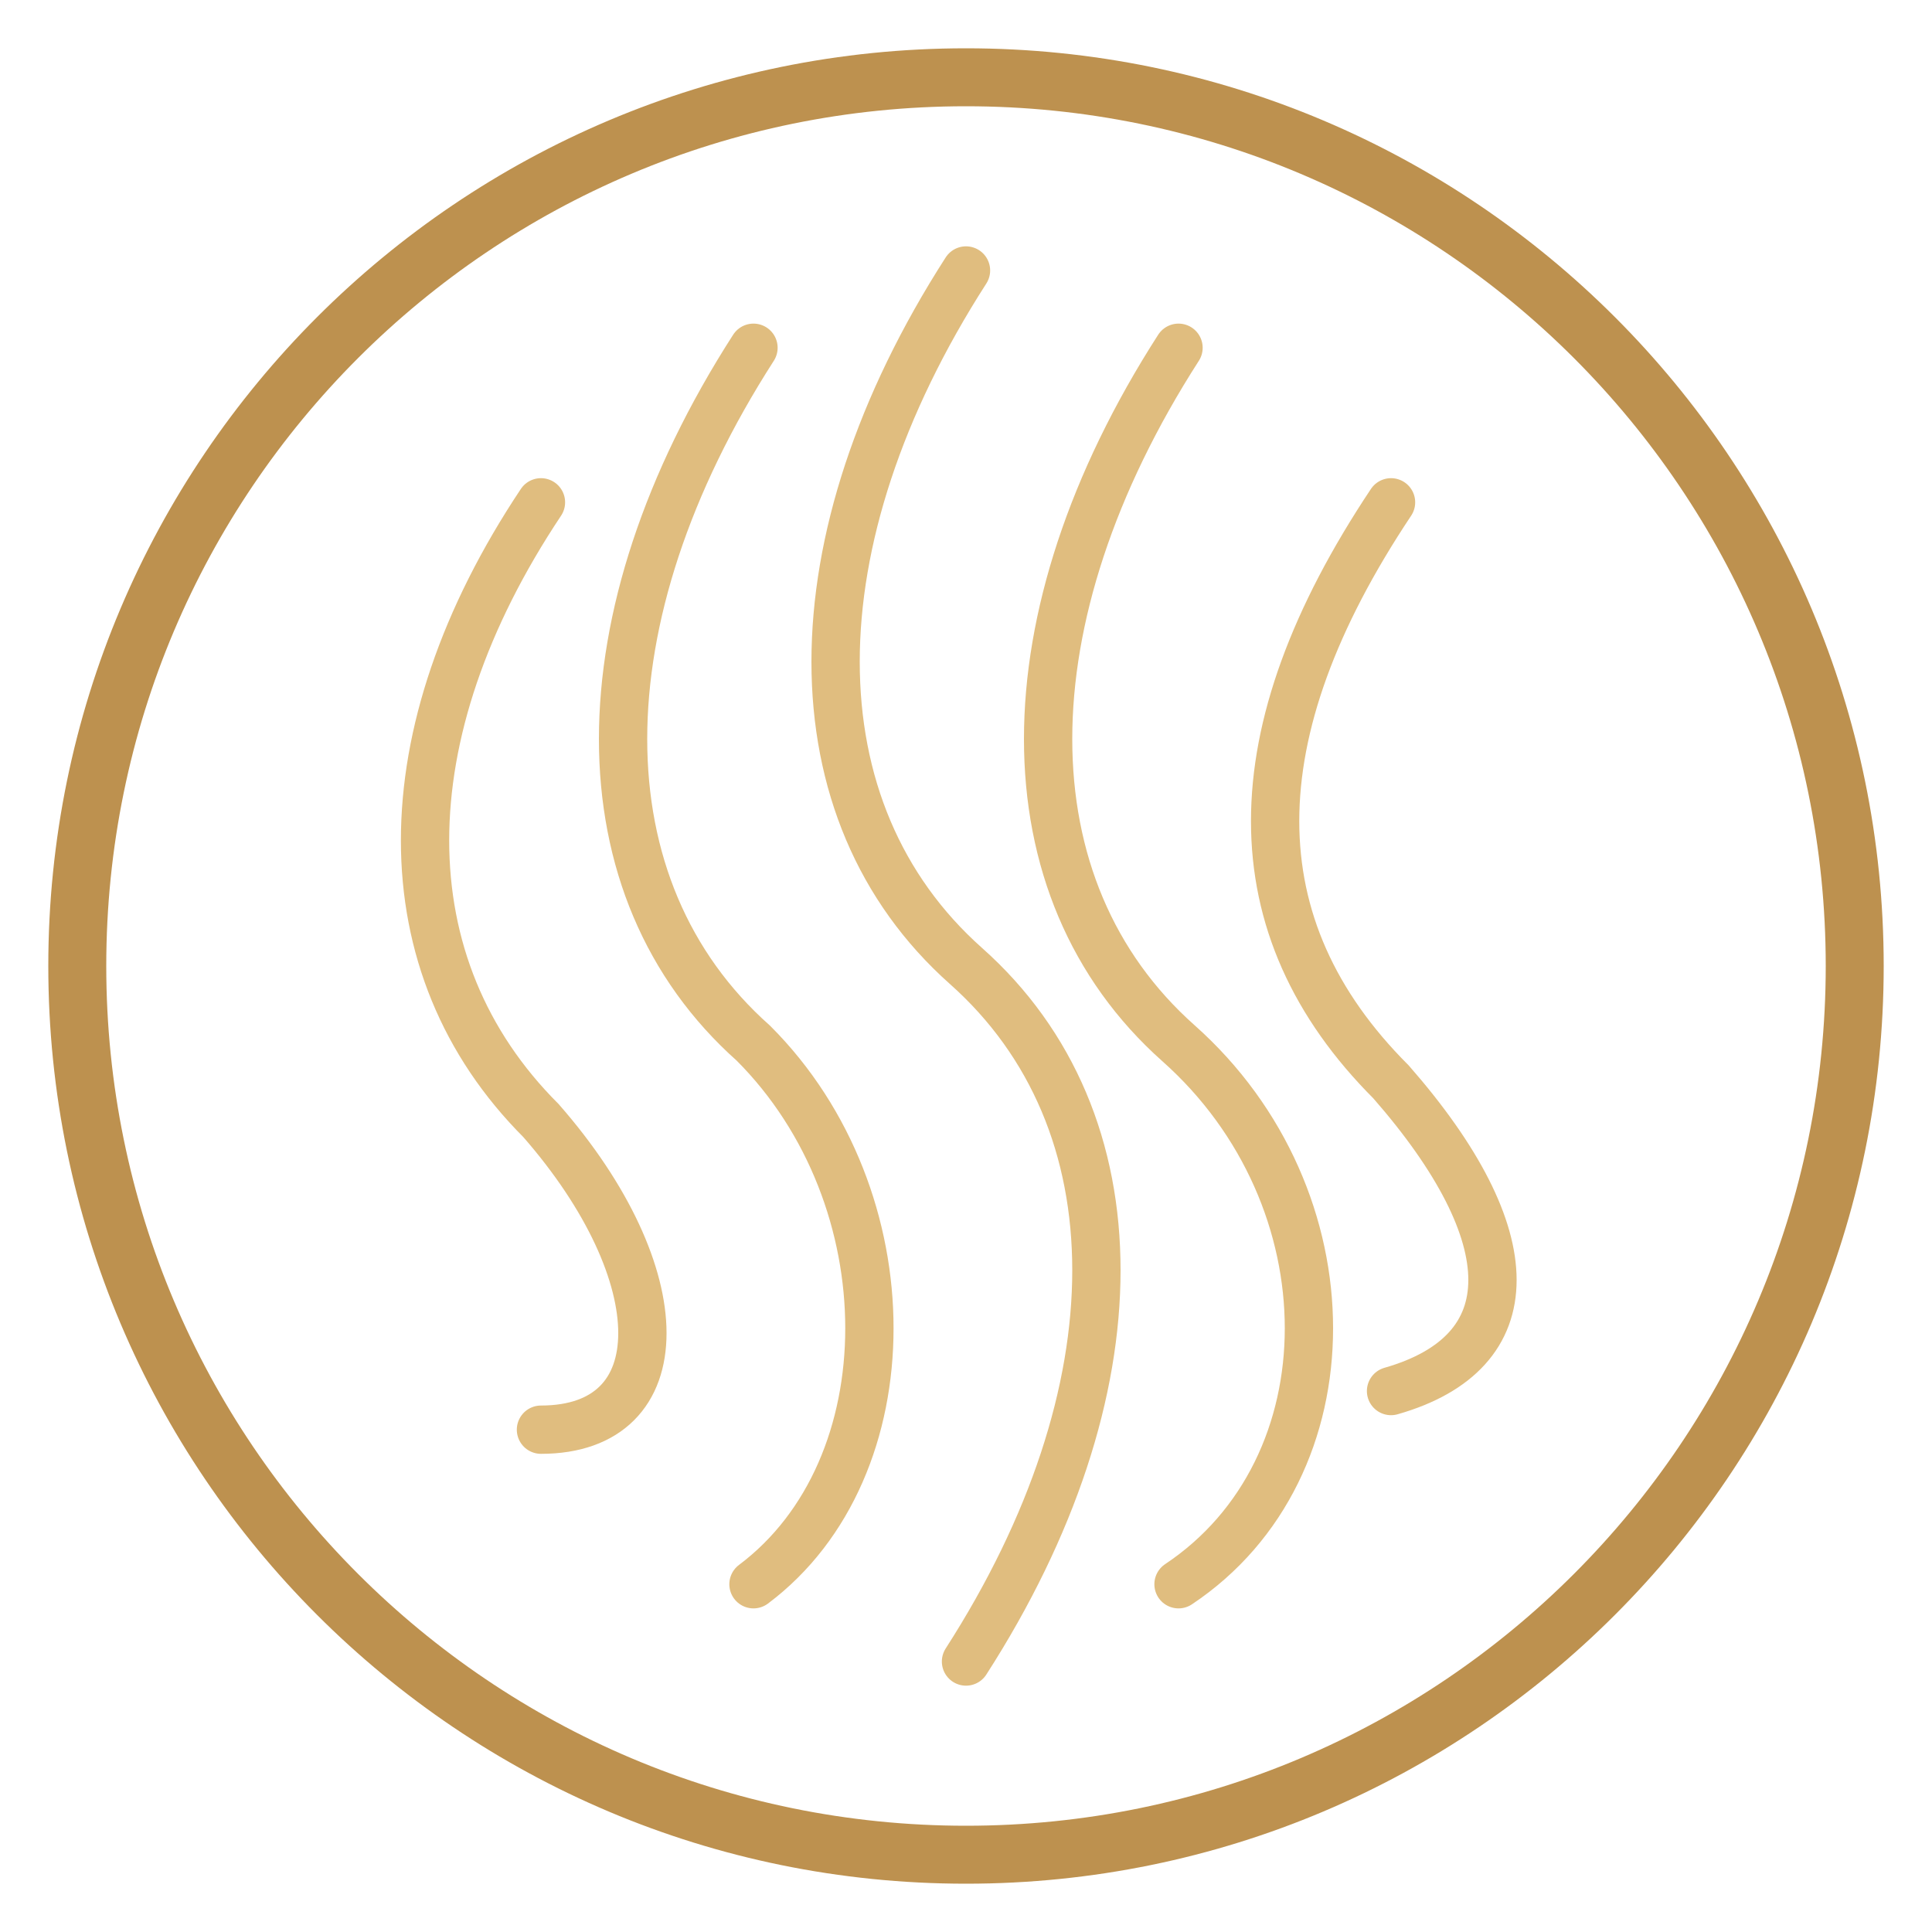
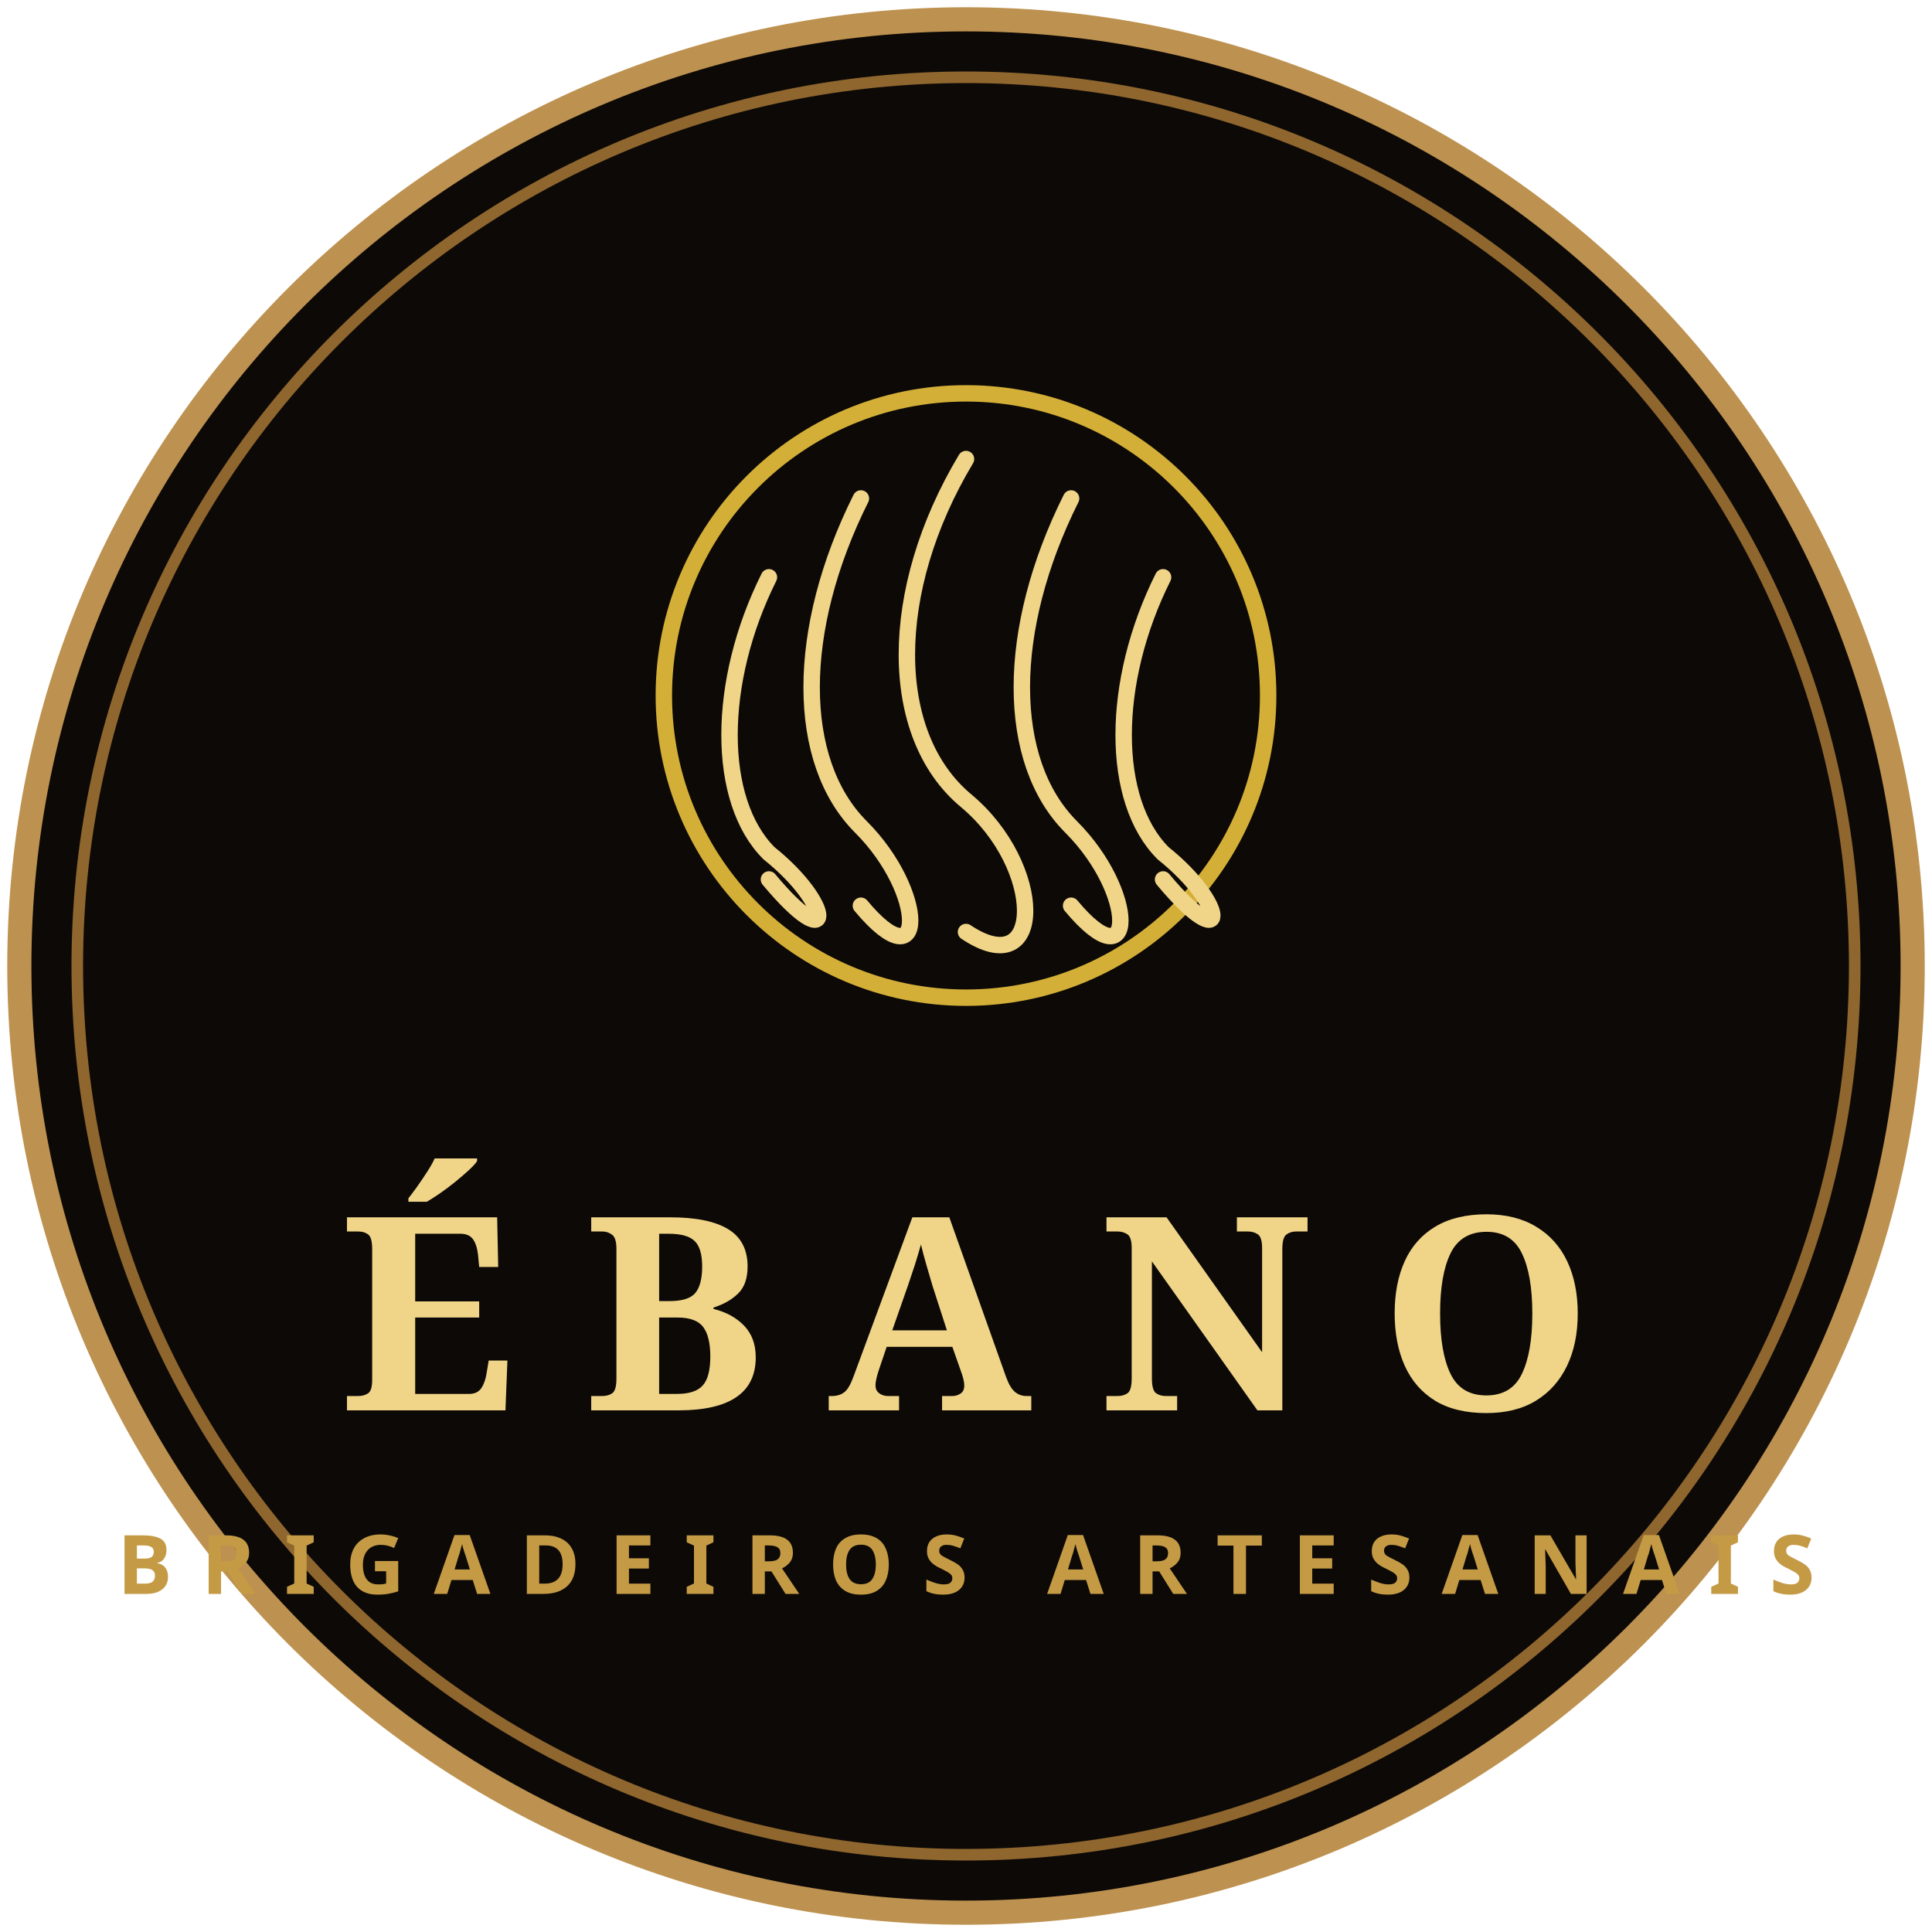
- <svg xmlns="http://www.w3.org/2000/svg" viewBox="0 0 100 100" width="100%" height="100%">
-   <circle cx="50" cy="50" r="46" fill="none" stroke="#bd914f" stroke-width="3" />
-   <g fill="none" stroke="#e0bd7f" stroke-width="2.5" stroke-linecap="round">
-     <path d="M 50 14 C 41 28, 41 42, 50 50 C 59 58, 59 72, 50 86" />
-     <path d="M 39 18 C 30 32, 30 46, 39 54 C 47 62, 47 76, 39 82" />
-     <path d="M 61 18 C 52 32, 52 46, 61 54 C 70 62, 70 76, 61 82" />
-     <path d="M 28 26 C 20 38, 20 50, 28 58 C 35 66, 35 74, 28 74" />
-     <path d="M 72 26 C 64 38, 64 48, 72 56 C 79 64, 79 70, 72 72" />
+ <svg xmlns="http://www.w3.org/2000/svg" viewBox="0 0 200 200" width="100%" height="100%">
+   <circle cx="100" cy="100" r="98" fill="#0c0907" stroke="#bd914f" stroke-width="2.5" />
+   <circle cx="100" cy="100" r="92" fill="none" stroke="#8f662d" stroke-dasharray="none" stroke-width="1.2" />
+   <g transform="translate(100, 72) scale(0.68)">
+     <circle cx="0" cy="0" r="46" fill="none" stroke="#d4af37" stroke-width="2.5" />
+     <g fill="none" stroke="#f0d588" stroke-width="2.5" stroke-linecap="round">
+       <path d="M 0 -36 C -12 -16, -12 6, 0 16 C 12 26, 12 44, 0 36" />
+       <path d="M -16 -30 C -26 -10, -26 10, -16 20 C -6 30, -6 44, -16 32" />
+       <path d="M 16 -30 C 6 -10, 6 10, 16 20 C 26 30, 26 44, 16 32" />
+       <path d="M -30 -18 C -38 -2, -38 16, -30 24 C -20 32, -20 40, -30 28" />
+       <path d="M 30 -18 C 22 -2, 22 16, 30 24 C 40 32, 40 40, 30 28" />
+     </g>
  </g>
+   <text x="100" y="146" font-family="'Cormorant Garamond', 'Cinzel', 'Playfair Display', Georgia, serif" font-size="28" font-weight="700" fill="#f0d588" letter-spacing="7" text-anchor="middle">ÉBANO</text>
+   <text x="100" y="165" font-family="'Montserrat', sans-serif" font-size="8.5" font-weight="600" fill="#c49a45" letter-spacing="3" text-anchor="middle">BRIGADEIROS ARTESANAIS</text>
</svg>
